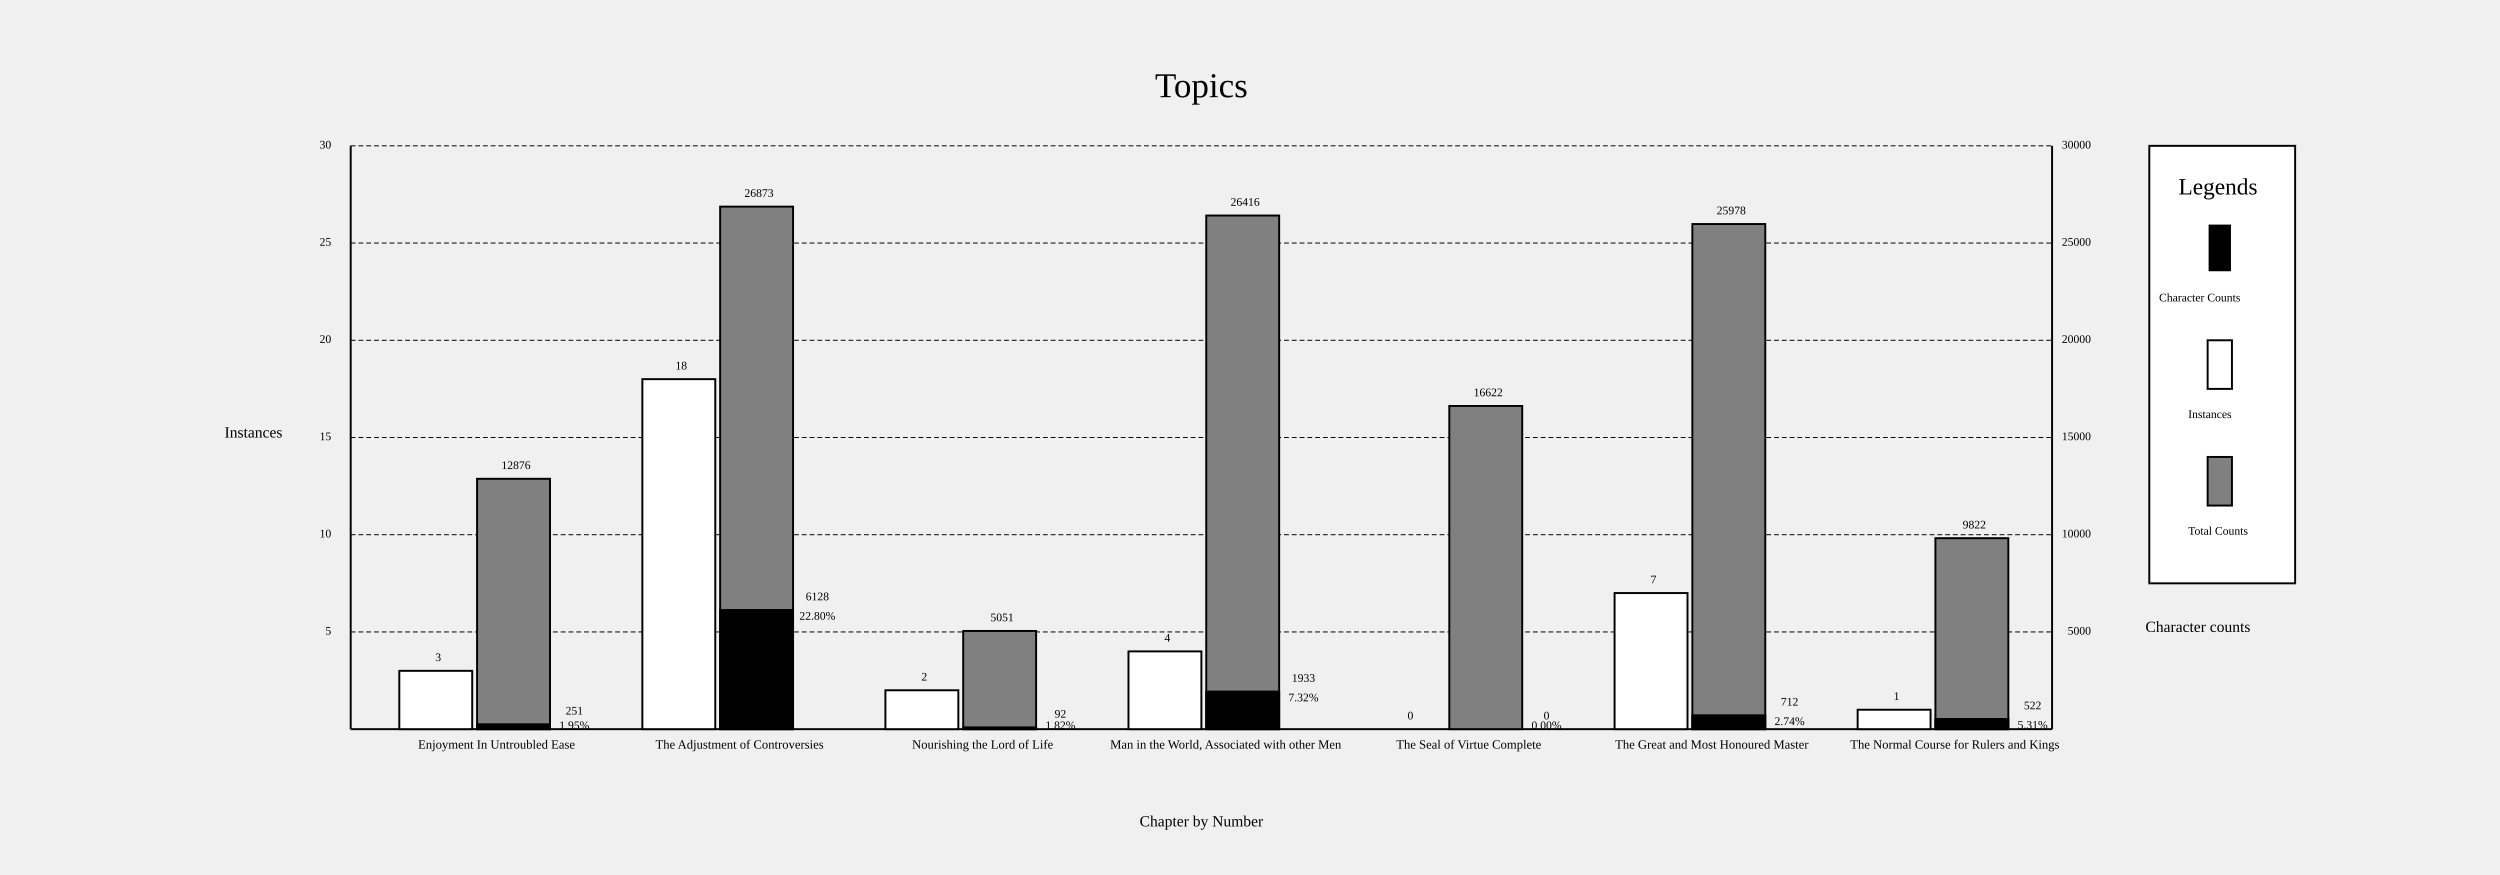
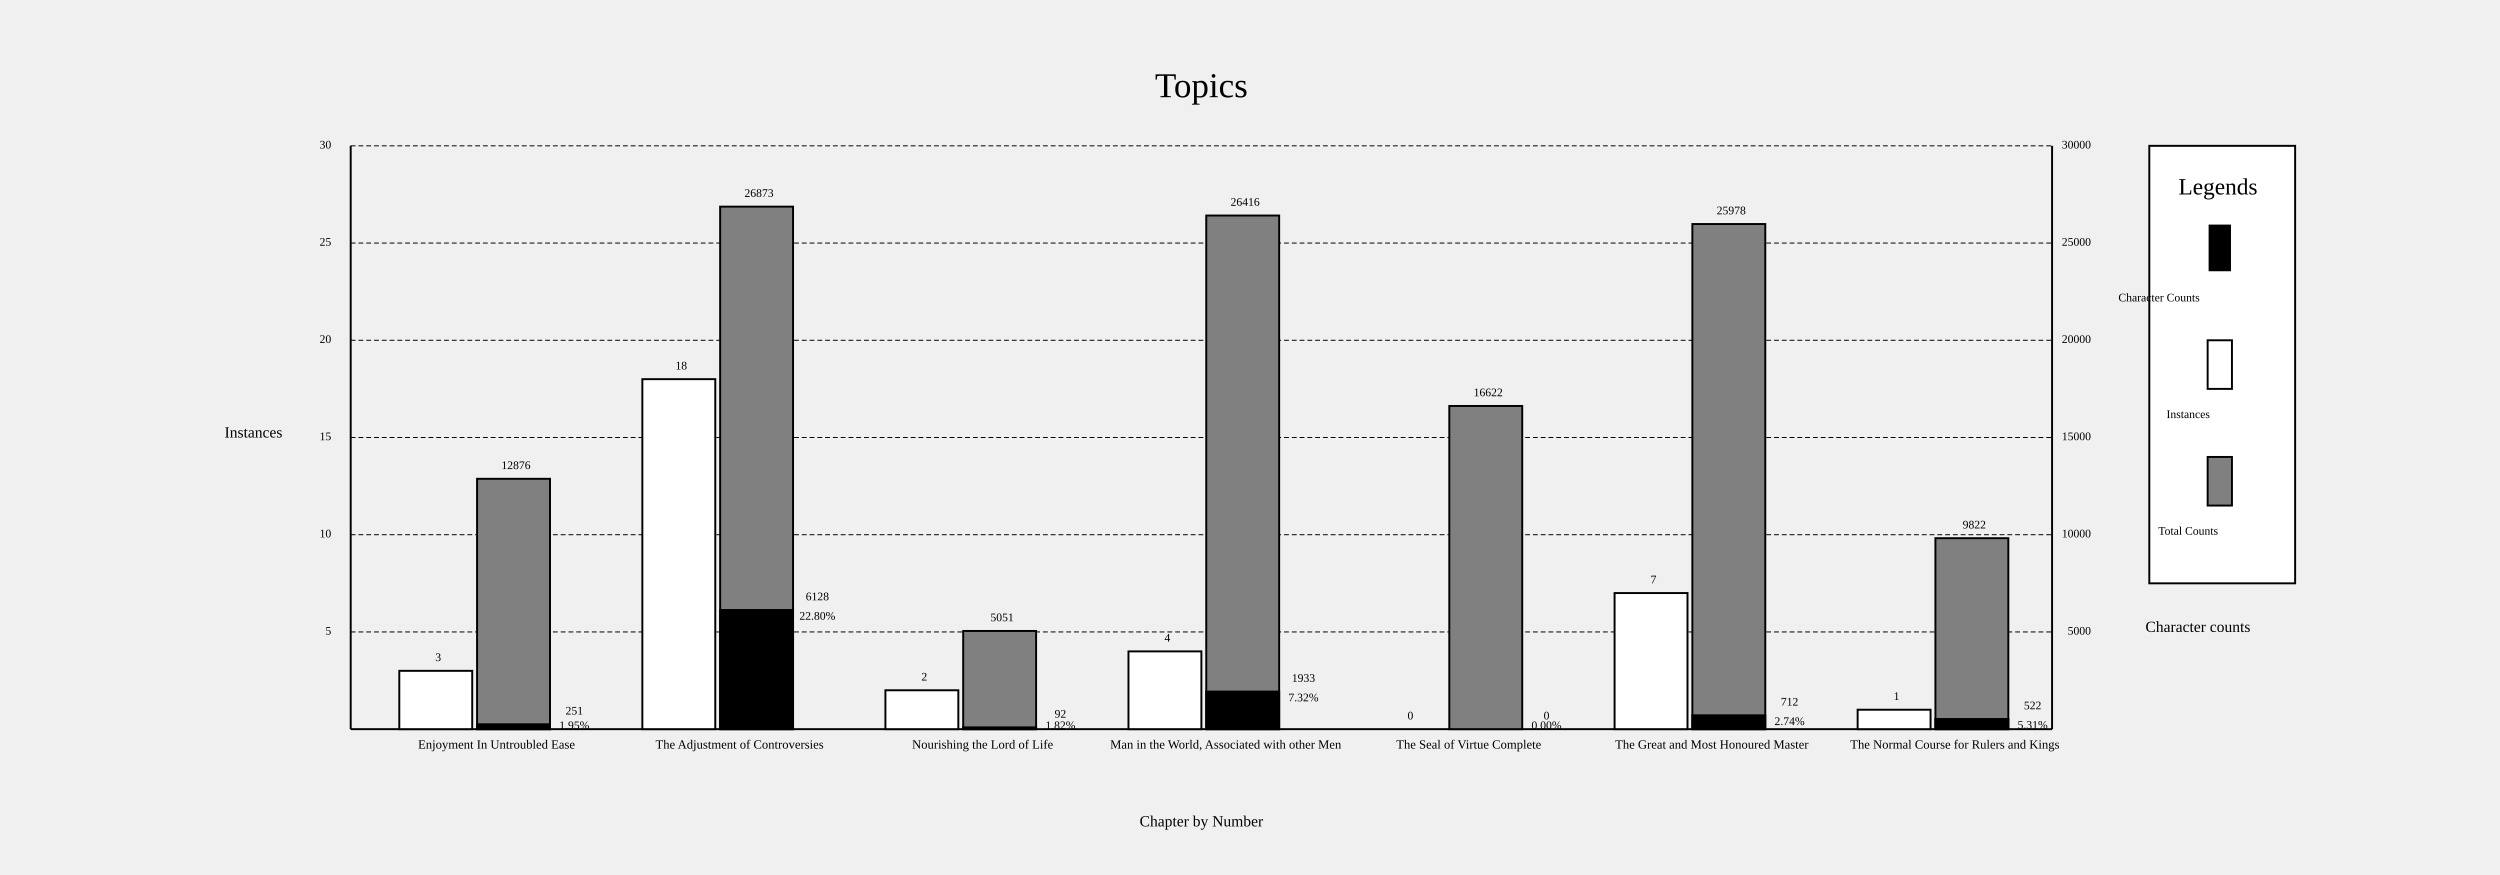
<svg xmlns="http://www.w3.org/2000/svg" height="700" width="2000" viewBox="-100 -750 2050 900">
  <text x="875" y="-650" text-anchor="middle" font-size="36">Topics</text>
  <text x="875" y="100" text-anchor="middle" font-size="16">Chapter by Number</text>
  <text y="-300" x="-100" text-anchor="middle" font-size="16">Instances</text>
  <text y="-100" x="1900" text-anchor="middle" font-size="16">Character counts</text>
  <line x1="0" x2="1750" y1="0" y2="0" stroke="black" stroke-width="2" />
  <line x1="0" x2="0" y1="0" y2="-600" stroke="black" stroke-width="2" />
  <line x1="1750" x2="1750" y1="0" y2="-600" stroke="black" stroke-width="2" />
  <line x1="0" x2="1750" y1="-100" y2="-100" stroke="black" stroke-width="1" stroke-dasharray="5,3" />
  <text x="-20" y="-100" text-anchor="end" dominant-baseline="middle" font-size="12">5</text>
  <text x="1790" y="-100" text-anchor="end" dominant-baseline="middle" font-size="12">5000</text>
  <line x1="0" x2="1750" y1="-200" y2="-200" stroke="black" stroke-width="1" stroke-dasharray="5,3" />
  <text x="-20" y="-200" text-anchor="end" dominant-baseline="middle" font-size="12">10</text>
  <text x="1790" y="-200" text-anchor="end" dominant-baseline="middle" font-size="12">10000</text>
  <line x1="0" x2="1750" y1="-300" y2="-300" stroke="black" stroke-width="1" stroke-dasharray="5,3" />
  <text x="-20" y="-300" text-anchor="end" dominant-baseline="middle" font-size="12">15</text>
  <text x="1790" y="-300" text-anchor="end" dominant-baseline="middle" font-size="12">15000</text>
  <line x1="0" x2="1750" y1="-400" y2="-400" stroke="black" stroke-width="1" stroke-dasharray="5,3" />
  <text x="-20" y="-400" text-anchor="end" dominant-baseline="middle" font-size="12">20</text>
  <text x="1790" y="-400" text-anchor="end" dominant-baseline="middle" font-size="12">20000</text>
  <line x1="0" x2="1750" y1="-500" y2="-500" stroke="black" stroke-width="1" stroke-dasharray="5,3" />
  <text x="-20" y="-500" text-anchor="end" dominant-baseline="middle" font-size="12">25</text>
  <text x="1790" y="-500" text-anchor="end" dominant-baseline="middle" font-size="12">25000</text>
  <line x1="0" x2="1750" y1="-600" y2="-600" stroke="black" stroke-width="1" stroke-dasharray="5,3" />
  <text x="-20" y="-600" text-anchor="end" dominant-baseline="middle" font-size="12">30</text>
  <text x="1790" y="-600" text-anchor="end" dominant-baseline="middle" font-size="12">30000</text>
  <rect x="1850" y="-600" height="450" fill="white" width="150" stroke="black" stroke-width="2" />
  <text x="1880" y="-550" font-size="24">Legends</text>
  <rect x="1910" y="-520" height="50" fill="black" width="25" stroke="white" stroke-width="2" />
-   <text x="1860" y="-440" text-alin="middle">Character Counts</text>
+   <text x="1860" y="-440" text-anchor="middle">Character Counts</text>
  <rect x="1910" y="-400" height="50" fill="white" width="25" stroke="black" stroke-width="2" />
-   <text x="1890" y="-320" text-alin="middle">Instances</text>
+   <text x="1890" y="-320" text-anchor="middle">Instances</text>
  <rect x="1910" y="-280" height="50" fill="gray" width="25" stroke="black" stroke-width="2" />
-   <text x="1890" y="-200" text-alin="middle">Total Counts</text>
+   <text x="1890" y="-200" text-anchor="middle">Total Counts</text>
  <rect x="130" y="-257.52" height="257.52" fill="gray" width="75" stroke="black" stroke-width="2" />
  <text x="170" y="-267.52" text-anchor="middle">12876</text>
  <rect x="50" y="-60" height="60" fill="white" width="75" stroke="black" stroke-width="2" />
  <text x="90" y="-70" text-anchor="middle">3</text>
  <rect x="130" y="-5.02" height="5.02" fill="black" width="75" stroke="black" stroke-width="2" />
  <text x="230" y="-15.02" text-anchor="middle">251</text>
  <text x="150" y="20" text-anchor="middle" font-size="13">Enjoyment In Untroubled Ease</text>
  <text x="230" y="--4.98" text-anchor="middle">1.95%</text>
  <rect x="380" y="-537.46" height="537.46" fill="gray" width="75" stroke="black" stroke-width="2" />
  <text x="420" y="-547.46" text-anchor="middle">26873</text>
  <rect x="300" y="-360" height="360" fill="white" width="75" stroke="black" stroke-width="2" />
  <text x="340" y="-370" text-anchor="middle">18</text>
  <rect x="380" y="-122.56" height="122.56" fill="black" width="75" stroke="black" stroke-width="2" />
  <text x="480" y="-132.56" text-anchor="middle">6128</text>
  <text x="400" y="20" text-anchor="middle" font-size="13">The Adjustment of Controversies</text>
  <text x="480" y="-112.56" text-anchor="middle">22.80%</text>
  <rect x="630" y="-101.02" height="101.02" fill="gray" width="75" stroke="black" stroke-width="2" />
  <text x="670" y="-111.02" text-anchor="middle">5051</text>
  <rect x="550" y="-40" height="40" fill="white" width="75" stroke="black" stroke-width="2" />
  <text x="590" y="-50" text-anchor="middle">2</text>
  <rect x="630" y="-1.84" height="1.84" fill="black" width="75" stroke="black" stroke-width="2" />
  <text x="730" y="-11.84" text-anchor="middle">92</text>
  <text x="650" y="20" text-anchor="middle" font-size="13">Nourishing the Lord of Life</text>
  <text x="730" y="--8.16" text-anchor="middle">1.82%</text>
  <rect x="880" y="-528.32" height="528.32" fill="gray" width="75" stroke="black" stroke-width="2" />
  <text x="920" y="-538.32" text-anchor="middle">26416</text>
  <rect x="800" y="-80" height="80" fill="white" width="75" stroke="black" stroke-width="2" />
  <text x="840" y="-90" text-anchor="middle">4</text>
  <rect x="880" y="-38.66" height="38.66" fill="black" width="75" stroke="black" stroke-width="2" />
  <text x="980" y="-48.66" text-anchor="middle">1933</text>
  <text x="900" y="20" text-anchor="middle" font-size="13">Man in the World, Associated with other Men</text>
  <text x="980" y="-28.66" text-anchor="middle">7.32%</text>
  <rect x="1130" y="-332.44" height="332.44" fill="gray" width="75" stroke="black" stroke-width="2" />
  <text x="1170" y="-342.44" text-anchor="middle">16622</text>
  <rect x="1050" y="-0" height="0" fill="white" width="75" stroke="black" stroke-width="2" />
  <text x="1090" y="-10" text-anchor="middle">0</text>
  <rect x="1130" y="-0" height="0" fill="black" width="75" stroke="black" stroke-width="2" />
  <text x="1230" y="-10" text-anchor="middle">0</text>
  <text x="1150" y="20" text-anchor="middle" font-size="13">The Seal of Virtue Complete</text>
  <text x="1230" y="--10" text-anchor="middle">0.00%</text>
  <rect x="1380" y="-519.56" height="519.56" fill="gray" width="75" stroke="black" stroke-width="2" />
  <text x="1420" y="-529.56" text-anchor="middle">25978</text>
  <rect x="1300" y="-140" height="140" fill="white" width="75" stroke="black" stroke-width="2" />
  <text x="1340" y="-150" text-anchor="middle">7</text>
  <rect x="1380" y="-14.24" height="14.24" fill="black" width="75" stroke="black" stroke-width="2" />
  <text x="1480" y="-24.24" text-anchor="middle">712</text>
  <text x="1400" y="20" text-anchor="middle" font-size="13">The Great and Most Honoured Master</text>
  <text x="1480" y="-4.24" text-anchor="middle">2.74%</text>
  <rect x="1630" y="-196.44" height="196.44" fill="gray" width="75" stroke="black" stroke-width="2" />
  <text x="1670" y="-206.44" text-anchor="middle">9822</text>
  <rect x="1550" y="-20" height="20" fill="white" width="75" stroke="black" stroke-width="2" />
  <text x="1590" y="-30" text-anchor="middle">1</text>
  <rect x="1630" y="-10.44" height="10.44" fill="black" width="75" stroke="black" stroke-width="2" />
  <text x="1730" y="-20.44" text-anchor="middle">522</text>
  <text x="1650" y="20" text-anchor="middle" font-size="13">The Normal Course for Rulers and Kings</text>
  <text x="1730" y="-0.44" text-anchor="middle">5.31%</text>
</svg>
